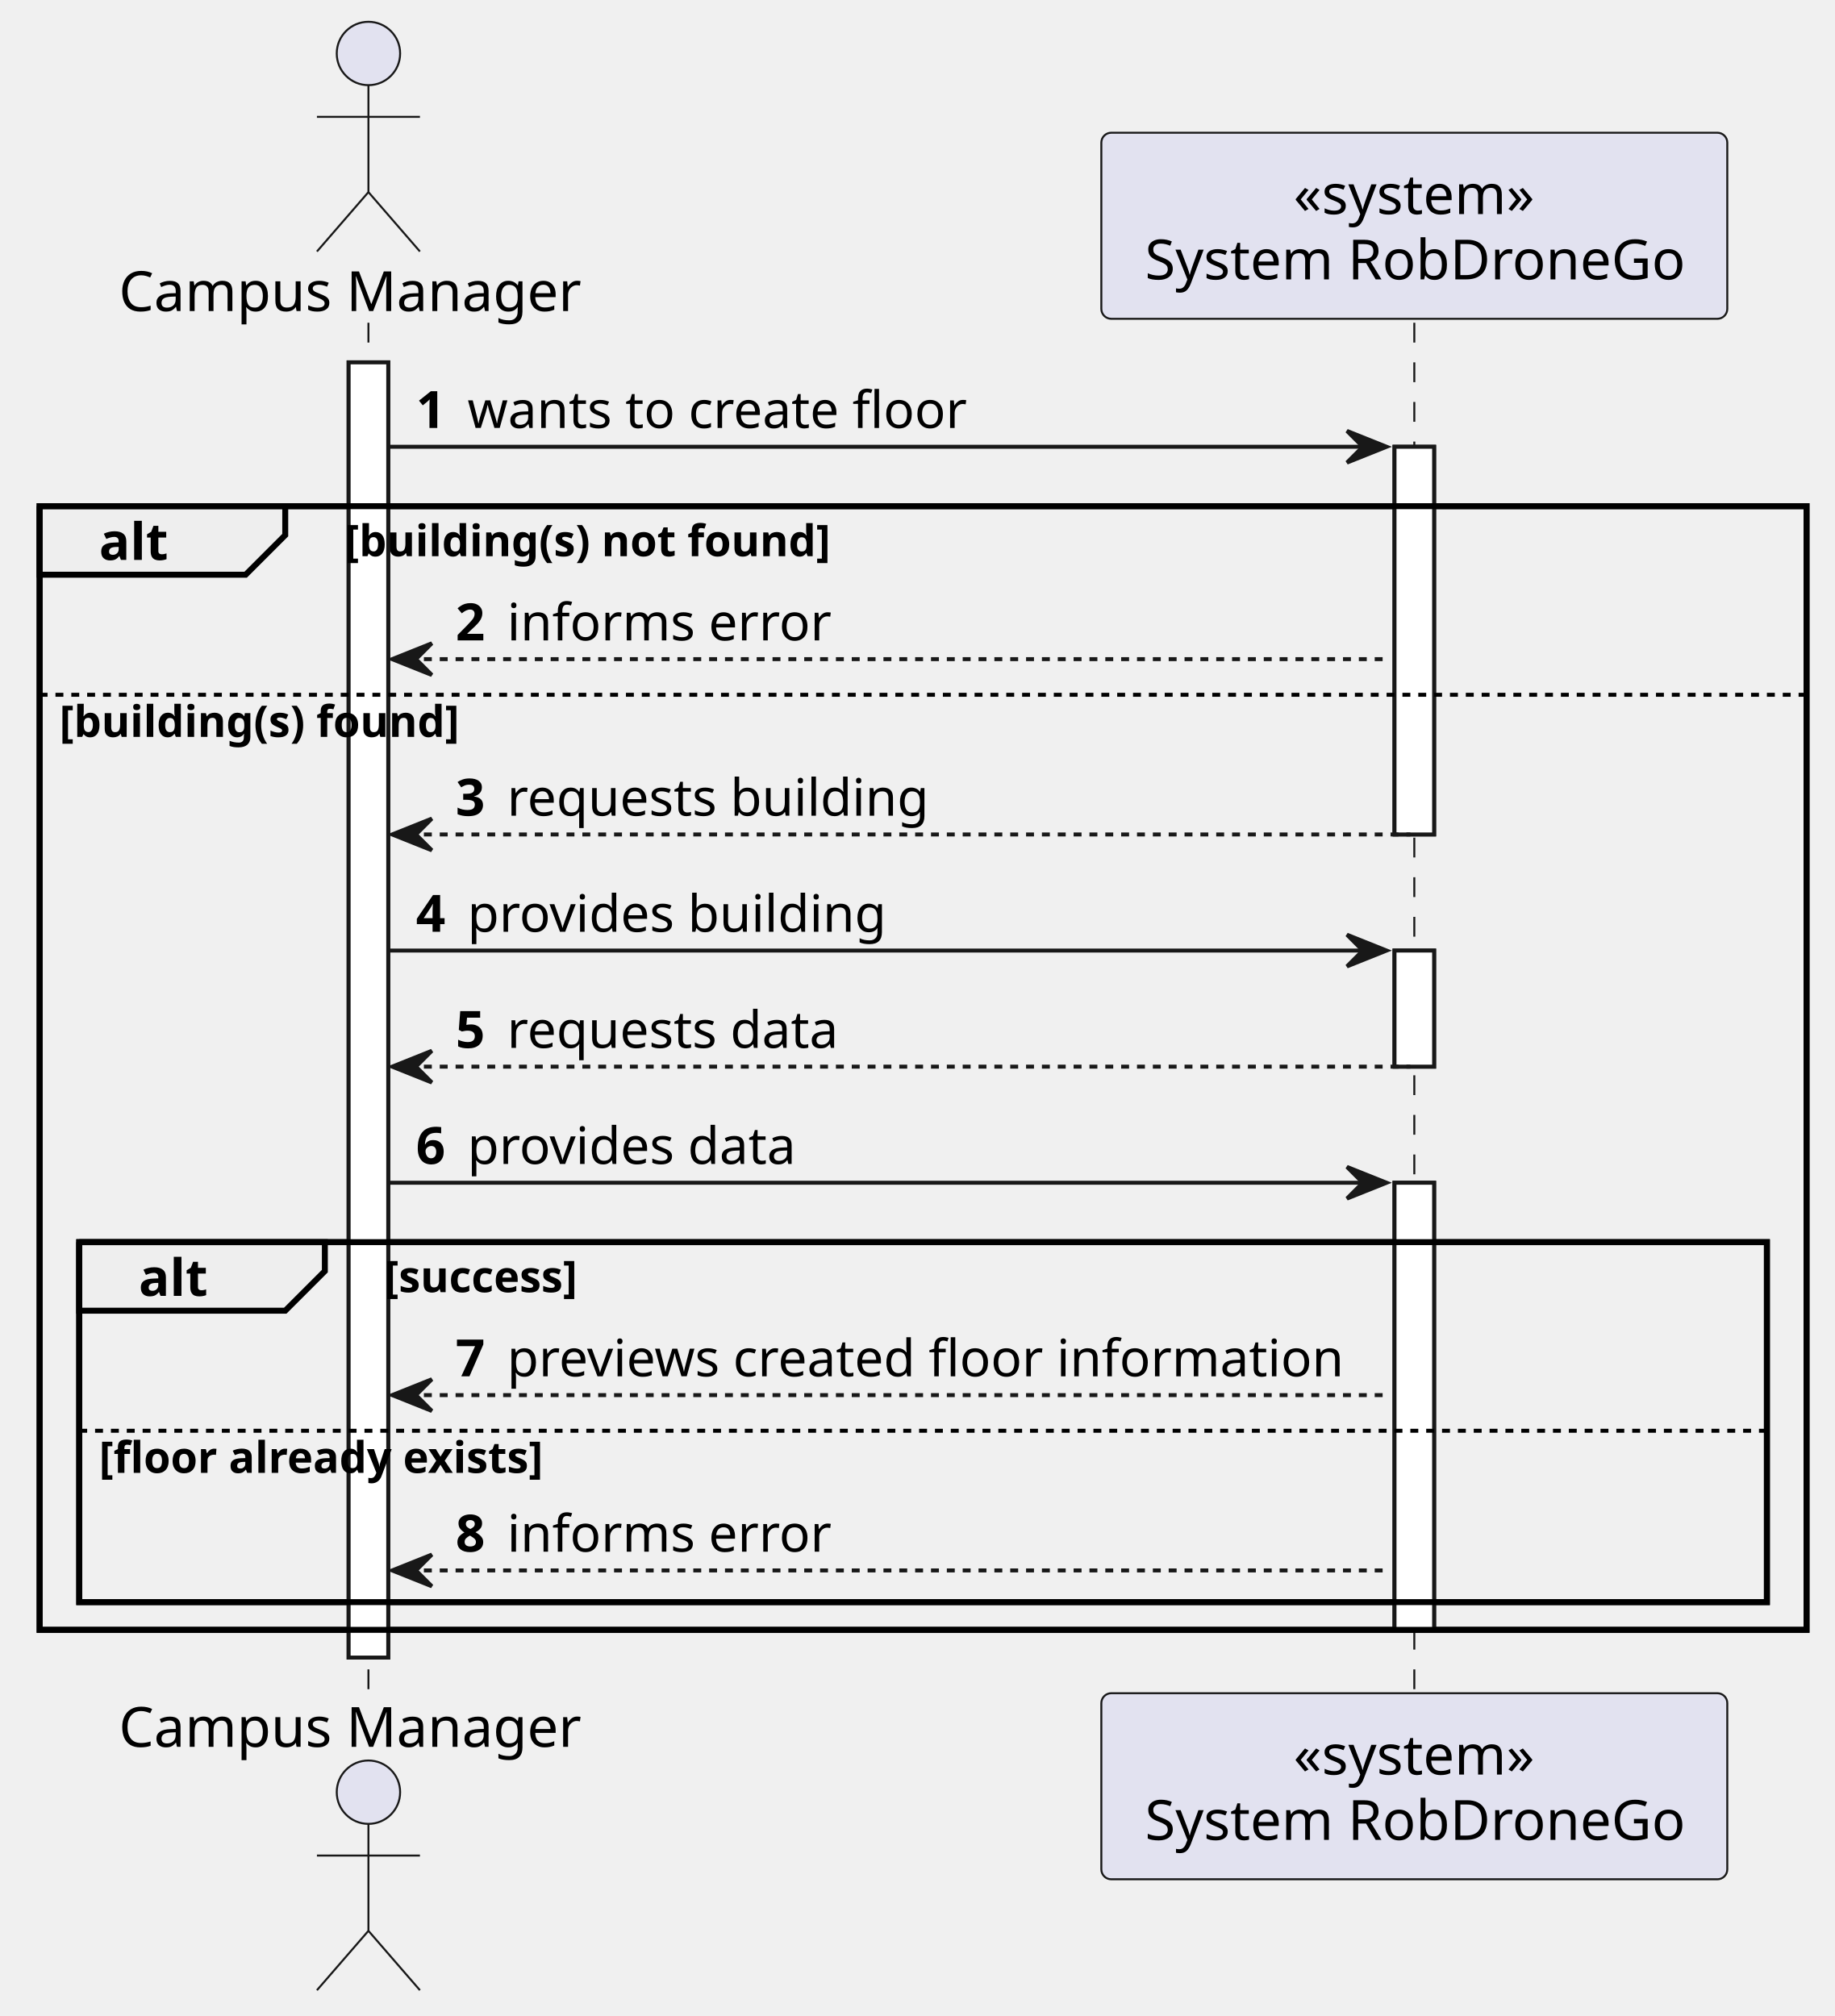
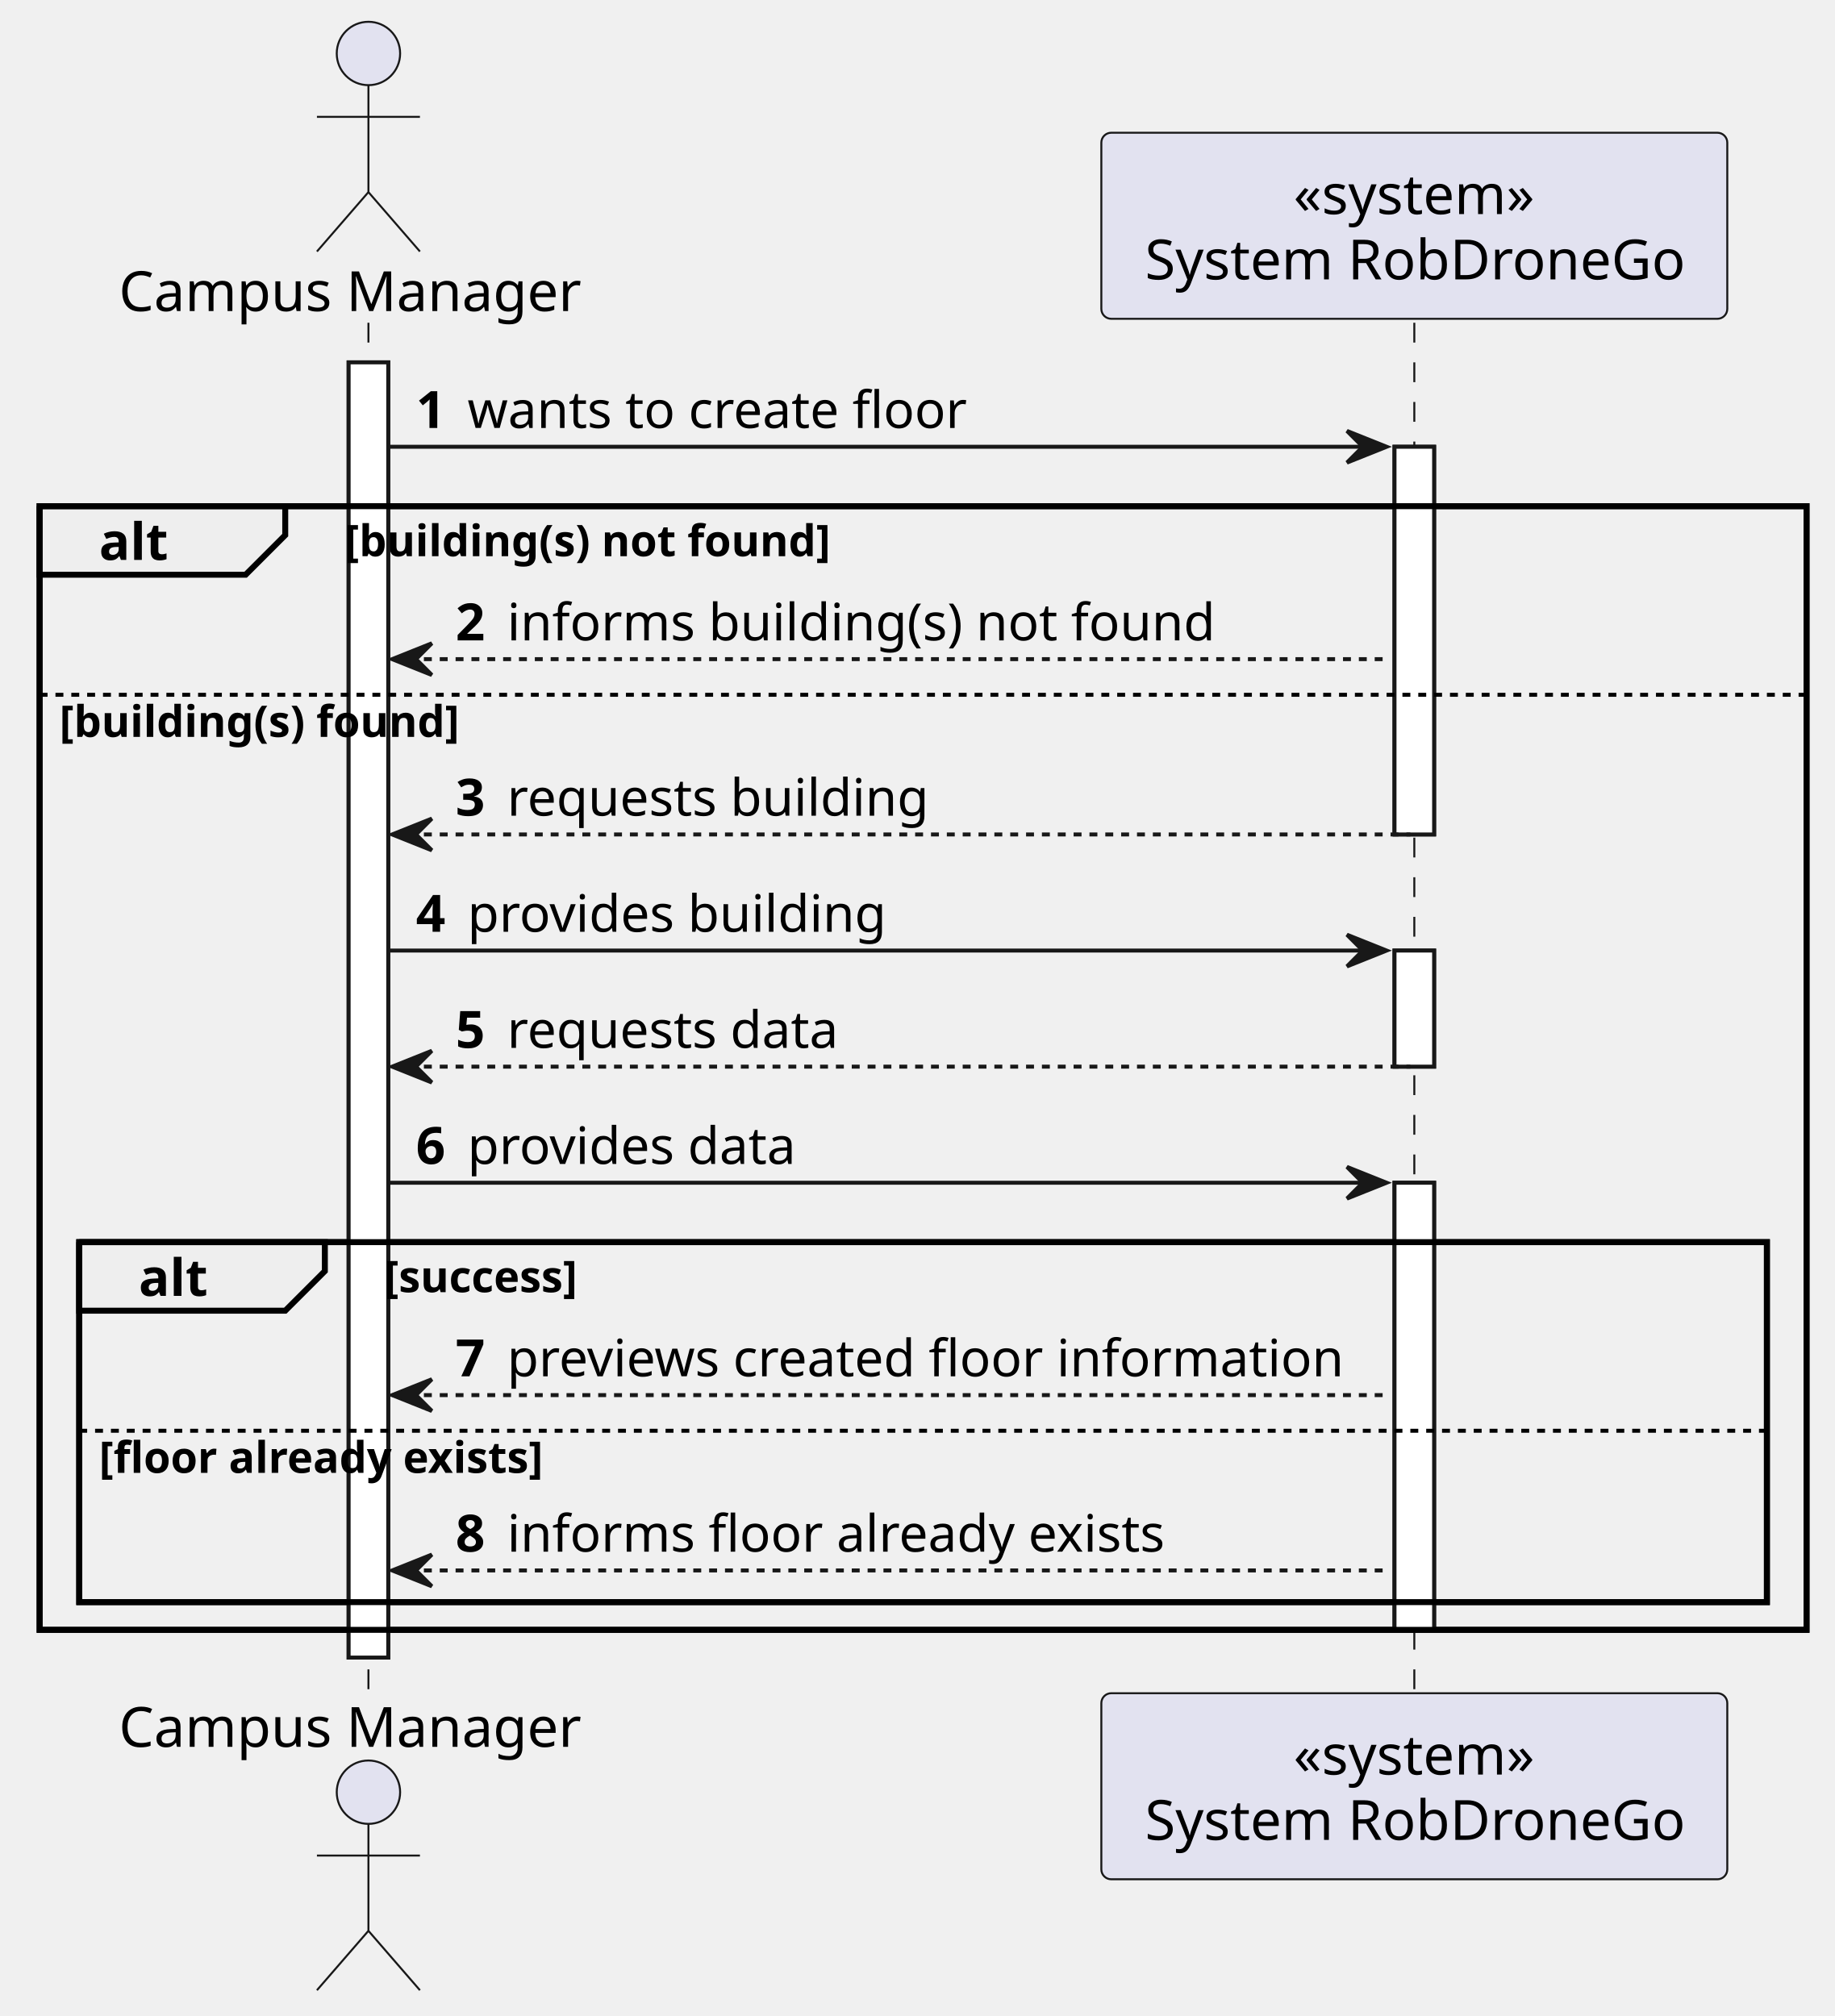
<svg xmlns="http://www.w3.org/2000/svg" contentStyleType="text/css" height="509px" preserveAspectRatio="none" style="width:463px;height:509px;background:#FFFFFF;" version="1.1" viewBox="0 0 463 509" width="463px" zoomAndPan="magnify">
  <defs />
  <g>
    <rect fill="#FFFFFF" height="327.016" style="stroke:#181818;stroke-width:1.0;" width="10" x="88" y="91.488" />
    <rect fill="#FFFFFF" height="97.887" style="stroke:#181818;stroke-width:1.0;" width="10" x="352" y="112.799" />
    <rect fill="#FFFFFF" height="29.311" style="stroke:#181818;stroke-width:1.0;" width="10" x="352" y="239.996" />
    <rect fill="#FFFFFF" height="112.887" style="stroke:#181818;stroke-width:1.0;" width="10" x="352" y="298.617" />
    <rect fill="none" height="283.705" style="stroke:#000000;stroke-width:1.5;" width="446" x="10" y="127.799" />
    <rect fill="none" height="90.887" style="stroke:#000000;stroke-width:1.5;" width="426" x="20" y="313.617" />
    <line style="stroke:#181818;stroke-width:0.5;stroke-dasharray:5.0,5.0;" x1="93" x2="93" y1="81.488" y2="428.504" />
    <line style="stroke:#181818;stroke-width:0.5;stroke-dasharray:5.0,5.0;" x1="357" x2="357" y1="81.488" y2="428.504" />
    <text fill="#000000" font-family="sans-serif" font-size="14" lengthAdjust="spacing" textLength="120" x="30" y="78.535">Campus Manager</text>
    <ellipse cx="93" cy="13.5" fill="#E2E2F0" rx="8" ry="8" style="stroke:#181818;stroke-width:0.5;" />
    <path d="M93,21.5 L93,48.5 M80,29.5 L106,29.5 M93,48.5 L80,63.5 M93,48.5 L106,63.5 " fill="none" style="stroke:#181818;stroke-width:0.5;" />
    <text fill="#000000" font-family="sans-serif" font-size="14" lengthAdjust="spacing" textLength="120" x="30" y="441.039">Campus Manager</text>
    <ellipse cx="93" cy="452.492" fill="#E2E2F0" rx="8" ry="8" style="stroke:#181818;stroke-width:0.5;" />
    <path d="M93,460.492 L93,487.492 M80,468.492 L106,468.492 M93,487.492 L80,502.492 M93,487.492 L106,502.492 " fill="none" style="stroke:#181818;stroke-width:0.5;" />
    <rect fill="#E2E2F0" height="46.977" rx="2.5" ry="2.5" style="stroke:#181818;stroke-width:0.5;" width="158" x="278" y="33.512" />
    <text fill="#000000" font-family="sans-serif" font-size="14" lengthAdjust="spacing" textLength="61" x="326.5" y="54.047">«system»</text>
    <text fill="#000000" font-family="sans-serif" font-size="14" lengthAdjust="spacing" textLength="140" x="289" y="70.535">System RobDroneGo</text>
    <rect fill="#E2E2F0" height="46.977" rx="2.5" ry="2.5" style="stroke:#181818;stroke-width:0.5;" width="158" x="278" y="427.504" />
    <text fill="#000000" font-family="sans-serif" font-size="14" lengthAdjust="spacing" textLength="61" x="326.5" y="448.039">«system»</text>
    <text fill="#000000" font-family="sans-serif" font-size="14" lengthAdjust="spacing" textLength="140" x="289" y="464.527">System RobDroneGo</text>
    <rect fill="#FFFFFF" height="327.016" style="stroke:#181818;stroke-width:1.0;" width="10" x="88" y="91.488" />
    <rect fill="#FFFFFF" height="97.887" style="stroke:#181818;stroke-width:1.0;" width="10" x="352" y="112.799" />
    <rect fill="#FFFFFF" height="29.311" style="stroke:#181818;stroke-width:1.0;" width="10" x="352" y="239.996" />
    <rect fill="#FFFFFF" height="112.887" style="stroke:#181818;stroke-width:1.0;" width="10" x="352" y="298.617" />
    <polygon fill="#181818" points="340,108.799,350,112.799,340,116.799,344,112.799" style="stroke:#181818;stroke-width:1.0;" />
    <line style="stroke:#181818;stroke-width:1.0;" x1="98" x2="346" y1="112.799" y2="112.799" />
    <text fill="#000000" font-family="sans-serif" font-size="13" font-weight="bold" lengthAdjust="spacing" textLength="9" x="105" y="108.057">1</text>
    <text fill="#000000" font-family="sans-serif" font-size="13" lengthAdjust="spacing" textLength="130" x="118" y="108.057">wants to create floor</text>
    <path d="M10,127.799 L72,127.799 L72,135.109 L62,145.109 L10,145.109 L10,127.799 " fill="#EEEEEE" style="stroke:#000000;stroke-width:1.5;" />
    <rect fill="none" height="283.705" style="stroke:#000000;stroke-width:1.5;" width="446" x="10" y="127.799" />
    <text fill="#000000" font-family="sans-serif" font-size="13" font-weight="bold" lengthAdjust="spacing" textLength="17" x="25" y="141.367">alt</text>
    <text fill="#000000" font-family="sans-serif" font-size="11" font-weight="bold" lengthAdjust="spacing" textLength="128" x="87" y="140.434">[building(s) not found]</text>
    <polygon fill="#181818" points="109,162.42,99,166.42,109,170.42,105,166.42" style="stroke:#181818;stroke-width:1.0;" />
    <line style="stroke:#181818;stroke-width:1.0;stroke-dasharray:2.0,2.0;" x1="103" x2="351" y1="166.42" y2="166.42" />
    <text fill="#000000" font-family="sans-serif" font-size="13" font-weight="bold" lengthAdjust="spacing" textLength="9" x="115" y="161.678">2</text>
-     <text fill="#000000" font-family="sans-serif" font-size="13" lengthAdjust="spacing" textLength="83" x="128" y="161.678">informs error</text>
+     <text fill="#000000" font-family="sans-serif" font-size="13" lengthAdjust="spacing" textLength="186" x="128" y="161.678">informs building(s) not found</text>
    <line style="stroke:#000000;stroke-width:1.0;stroke-dasharray:2.0,2.0;" x1="10" x2="456" y1="175.42" y2="175.42" />
    <text fill="#000000" font-family="sans-serif" font-size="11" font-weight="bold" lengthAdjust="spacing" textLength="106" x="15" y="186.055">[building(s) found]</text>
    <polygon fill="#181818" points="109,206.685,99,210.685,109,214.685,105,210.685" style="stroke:#181818;stroke-width:1.0;" />
    <line style="stroke:#181818;stroke-width:1.0;stroke-dasharray:2.0,2.0;" x1="103" x2="356" y1="210.685" y2="210.685" />
    <text fill="#000000" font-family="sans-serif" font-size="13" font-weight="bold" lengthAdjust="spacing" textLength="9" x="115" y="205.943">3</text>
    <text fill="#000000" font-family="sans-serif" font-size="13" lengthAdjust="spacing" textLength="110" x="128" y="205.943">requests building</text>
    <polygon fill="#181818" points="340,235.996,350,239.996,340,243.996,344,239.996" style="stroke:#181818;stroke-width:1.0;" />
    <line style="stroke:#181818;stroke-width:1.0;" x1="98" x2="346" y1="239.996" y2="239.996" />
    <text fill="#000000" font-family="sans-serif" font-size="13" font-weight="bold" lengthAdjust="spacing" textLength="9" x="105" y="235.254">4</text>
    <text fill="#000000" font-family="sans-serif" font-size="13" lengthAdjust="spacing" textLength="110" x="118" y="235.254">provides building</text>
    <polygon fill="#181818" points="109,265.307,99,269.307,109,273.307,105,269.307" style="stroke:#181818;stroke-width:1.0;" />
    <line style="stroke:#181818;stroke-width:1.0;stroke-dasharray:2.0,2.0;" x1="103" x2="356" y1="269.307" y2="269.307" />
    <text fill="#000000" font-family="sans-serif" font-size="13" font-weight="bold" lengthAdjust="spacing" textLength="9" x="115" y="264.565">5</text>
    <text fill="#000000" font-family="sans-serif" font-size="13" lengthAdjust="spacing" textLength="85" x="128" y="264.565">requests data</text>
    <polygon fill="#181818" points="340,294.617,350,298.617,340,302.617,344,298.617" style="stroke:#181818;stroke-width:1.0;" />
    <line style="stroke:#181818;stroke-width:1.0;" x1="98" x2="346" y1="298.617" y2="298.617" />
    <text fill="#000000" font-family="sans-serif" font-size="13" font-weight="bold" lengthAdjust="spacing" textLength="9" x="105" y="293.875">6</text>
    <text fill="#000000" font-family="sans-serif" font-size="13" lengthAdjust="spacing" textLength="85" x="118" y="293.875">provides data</text>
    <path d="M20,313.617 L82,313.617 L82,320.928 L72,330.928 L20,330.928 L20,313.617 " fill="#EEEEEE" style="stroke:#000000;stroke-width:1.5;" />
    <rect fill="none" height="90.887" style="stroke:#000000;stroke-width:1.5;" width="426" x="20" y="313.617" />
    <text fill="#000000" font-family="sans-serif" font-size="13" font-weight="bold" lengthAdjust="spacing" textLength="17" x="35" y="327.185">alt</text>
    <text fill="#000000" font-family="sans-serif" font-size="11" font-weight="bold" lengthAdjust="spacing" textLength="51" x="97" y="326.252">[success]</text>
    <polygon fill="#181818" points="109,348.238,99,352.238,109,356.238,105,352.238" style="stroke:#181818;stroke-width:1.0;" />
    <line style="stroke:#181818;stroke-width:1.0;stroke-dasharray:2.0,2.0;" x1="103" x2="351" y1="352.238" y2="352.238" />
    <text fill="#000000" font-family="sans-serif" font-size="13" font-weight="bold" lengthAdjust="spacing" textLength="9" x="115" y="347.496">7</text>
    <text fill="#000000" font-family="sans-serif" font-size="13" lengthAdjust="spacing" textLength="217" x="128" y="347.496">previews created floor information</text>
    <line style="stroke:#000000;stroke-width:1.0;stroke-dasharray:2.0,2.0;" x1="20" x2="446" y1="361.238" y2="361.238" />
    <text fill="#000000" font-family="sans-serif" font-size="11" font-weight="bold" lengthAdjust="spacing" textLength="116" x="25" y="371.873">[floor already exists]</text>
    <polygon fill="#181818" points="109,392.504,99,396.504,109,400.504,105,396.504" style="stroke:#181818;stroke-width:1.0;" />
    <line style="stroke:#181818;stroke-width:1.0;stroke-dasharray:2.0,2.0;" x1="103" x2="351" y1="396.504" y2="396.504" />
    <text fill="#000000" font-family="sans-serif" font-size="13" font-weight="bold" lengthAdjust="spacing" textLength="9" x="115" y="391.762">8</text>
-     <text fill="#000000" font-family="sans-serif" font-size="13" lengthAdjust="spacing" textLength="83" x="128" y="391.762">informs error</text>
+     <text fill="#000000" font-family="sans-serif" font-size="13" lengthAdjust="spacing" textLength="174" x="128" y="391.762">informs floor already exists</text>
  </g>
</svg>
